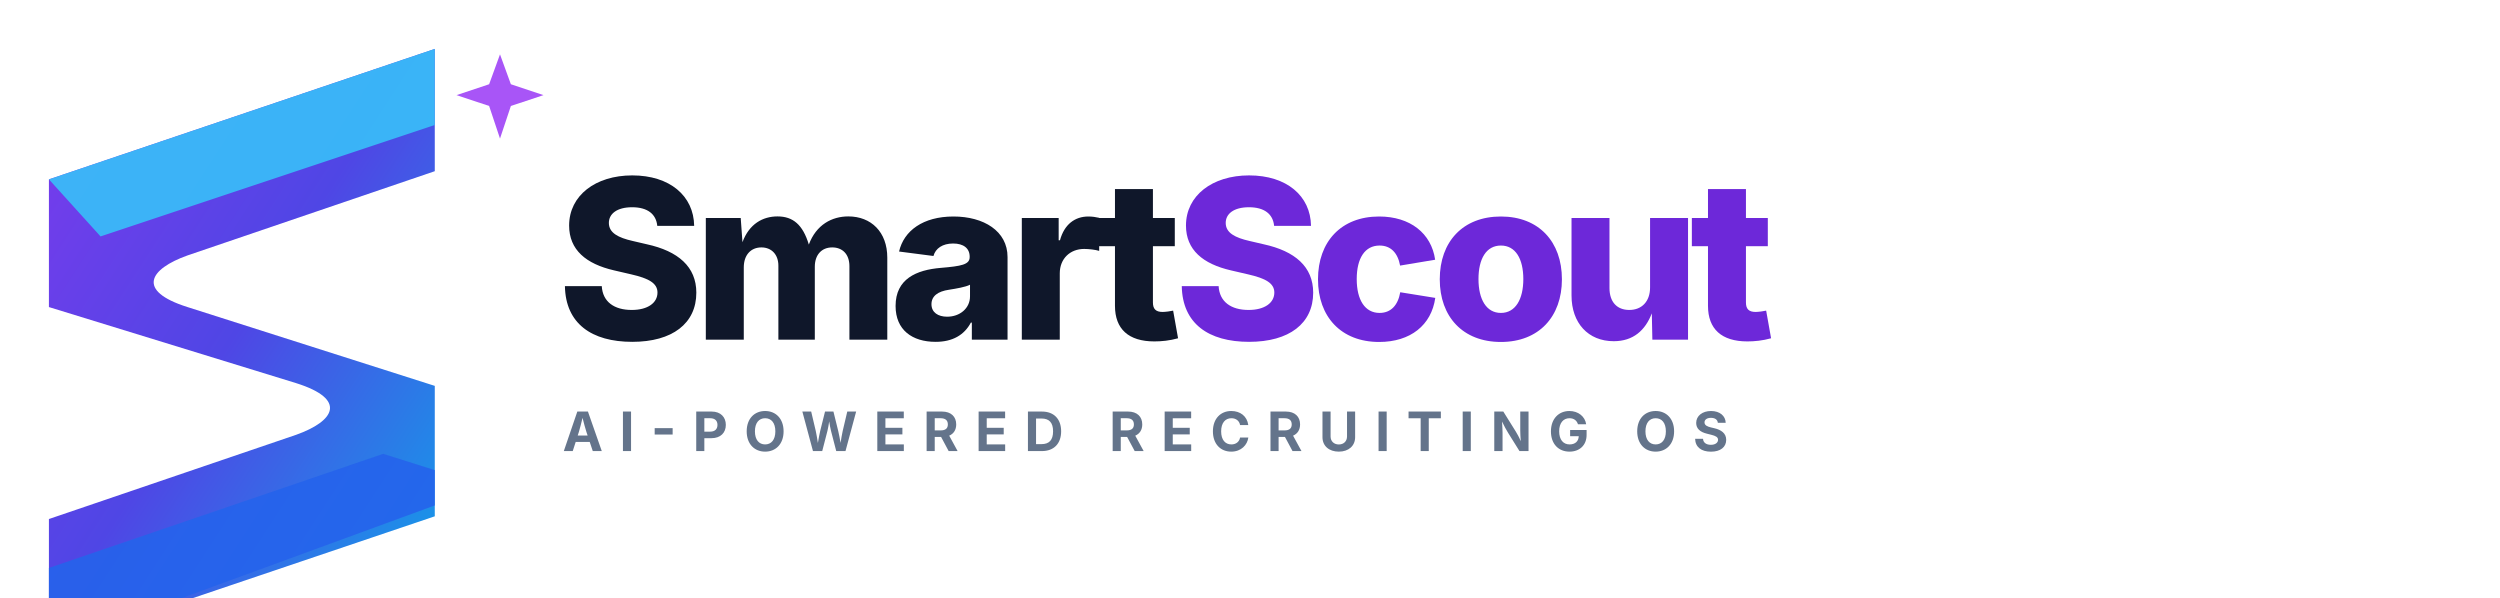
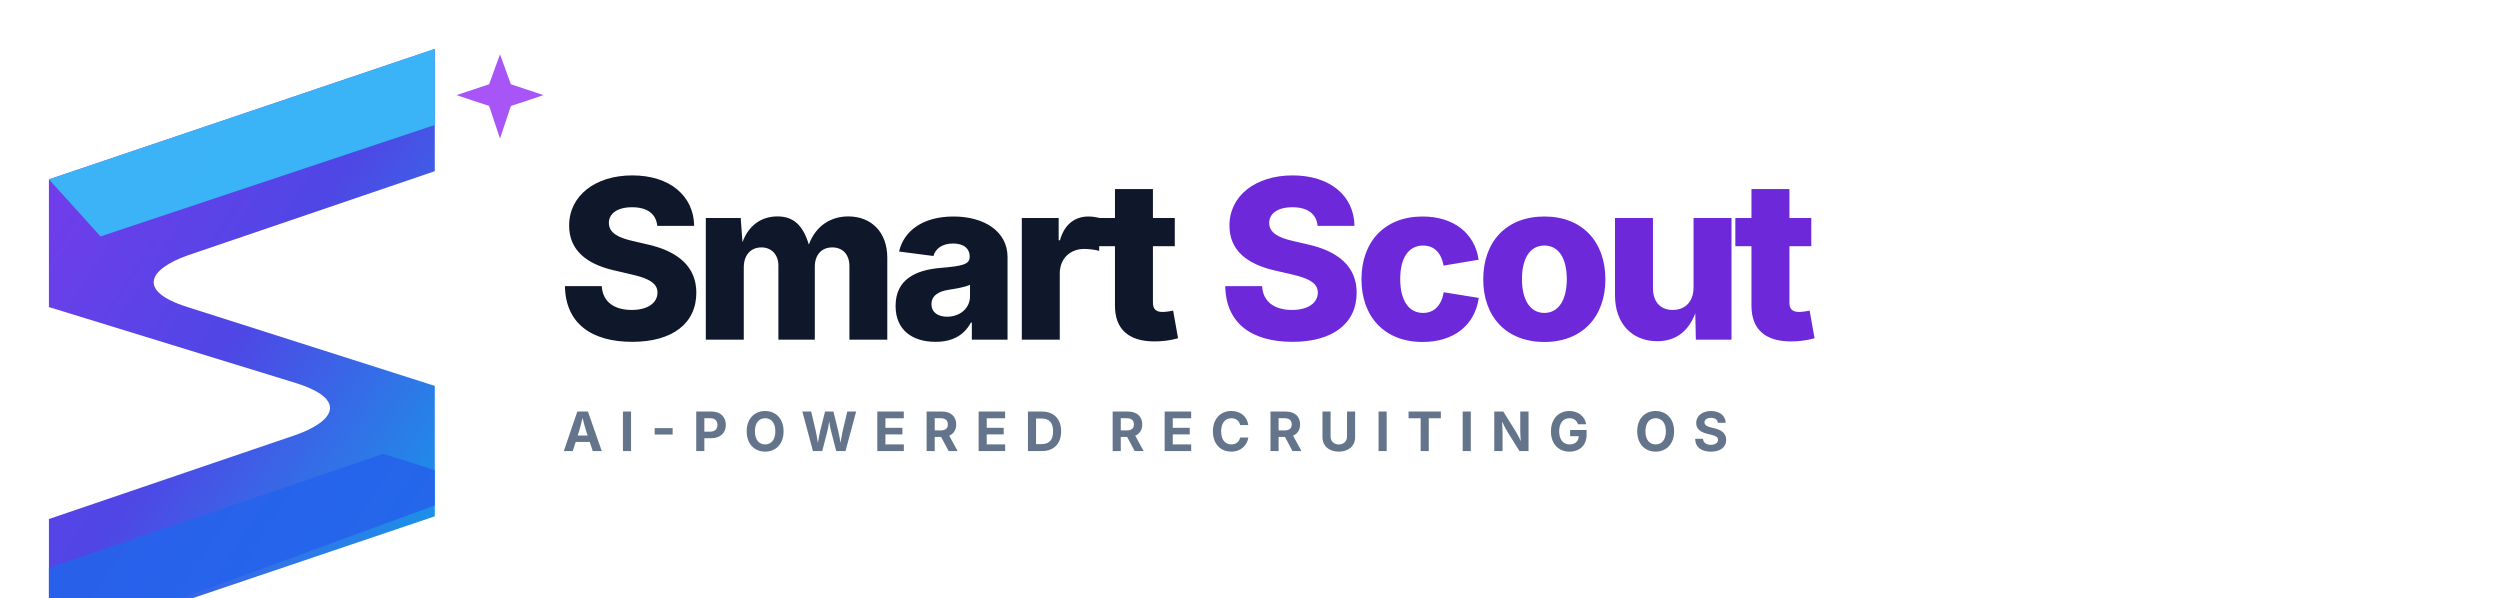
<svg xmlns="http://www.w3.org/2000/svg" viewBox="0 0 920 220" role="img" aria-labelledby="title desc">
  <defs>
    <linearGradient id="g1" x1="0" y1="0" x2="1" y2="1">
      <stop offset="0" stop-color="#7c3aed" />
      <stop offset=".48" stop-color="#4f46e5" />
      <stop offset="1" stop-color="#0ea5e9" />
    </linearGradient>
  </defs>
  <g transform="translate(18 18)">
    <path d="M0 48 142 0v45L51 76c-14 5-19 13 0 19l91 29v48L0 220v-47l91-31c14-5 19-13 0-19L0 95Z" fill="url(#g1)" />
    <path d="M0 48 142 0v28L19 69Z" fill="#38bdf8" opacity=".92" />
    <path d="M0 220v-29l123-42 19 6v13Z" fill="#2563eb" opacity=".9" />
    <path d="M166 2l4 11 12 4-12 4-4 12-4-12-12-4 12-4Z" fill="#a855f7" />
  </g>
  <text x="205" y="125" font-family="Inter,Segoe UI,Arial,sans-serif" font-size="82" font-weight="800" letter-spacing="-4" fill="#0f172a">Smart</text>
-   <text x="432" y="125" font-family="Inter,Segoe UI,Arial,sans-serif" font-size="82" font-weight="800" letter-spacing="-4" fill="#6d28d9">Scout</text>
+   <text x="448" y="125" font-family="Inter,Segoe UI,Arial,sans-serif" font-size="82" font-weight="800" letter-spacing="-4" fill="#6d28d9">Scout</text>
  <text x="207" y="166" font-family="Inter,Segoe UI,Arial,sans-serif" font-size="20" font-weight="700" letter-spacing="6" fill="#64748b">AI-POWERED RECRUITING OS</text>
</svg>
